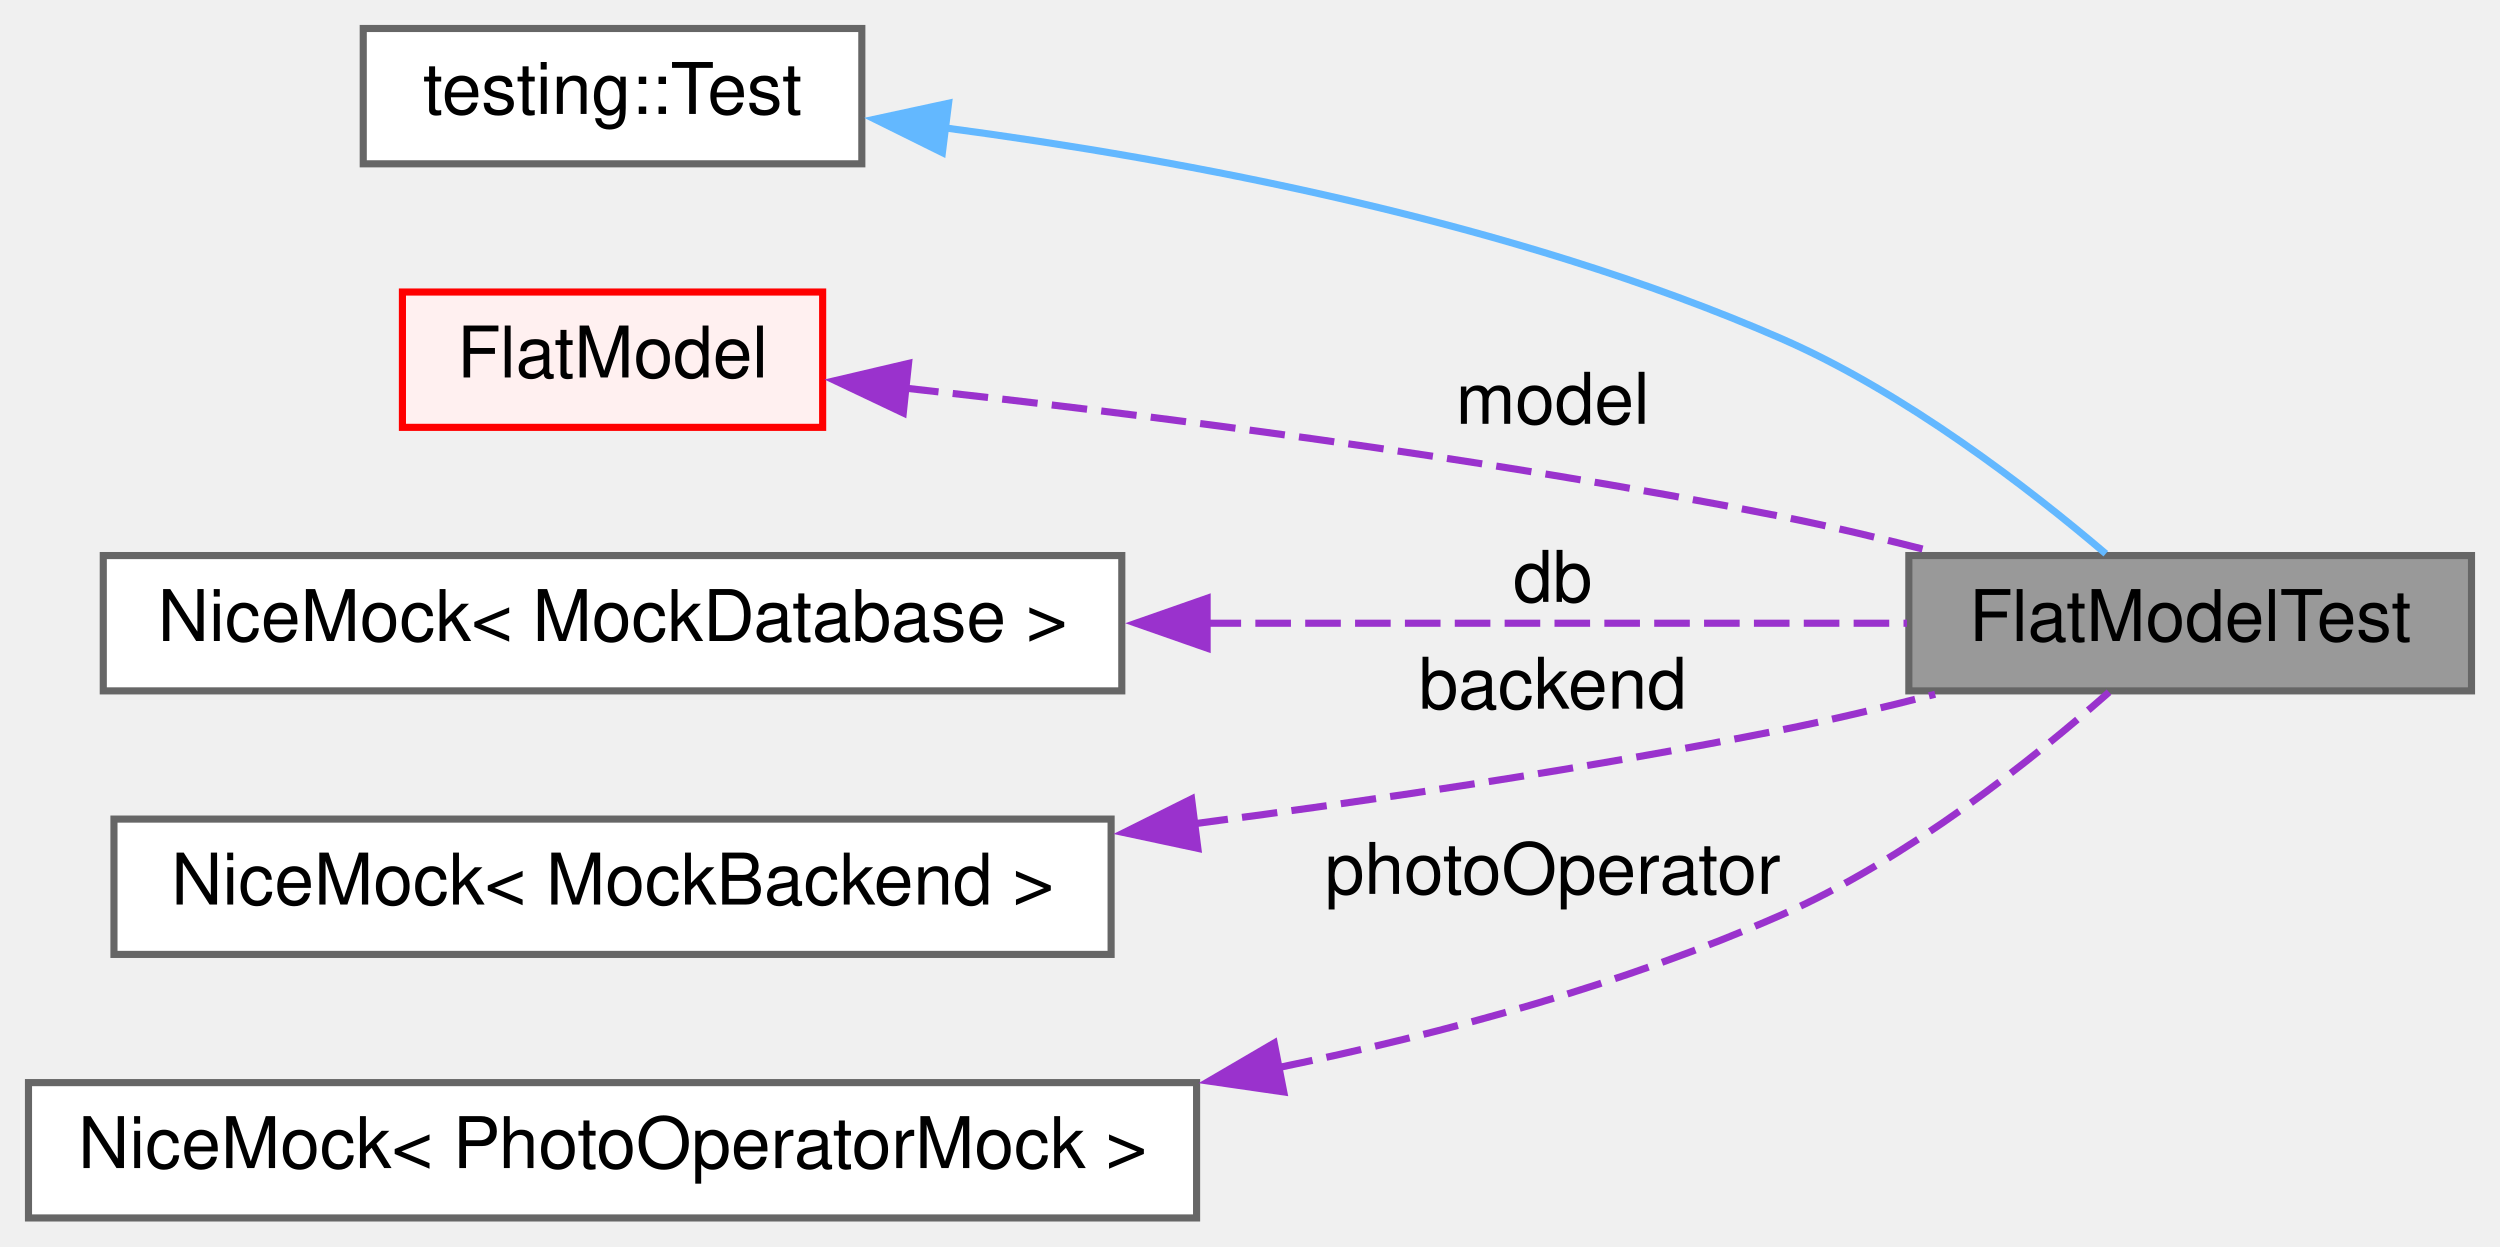
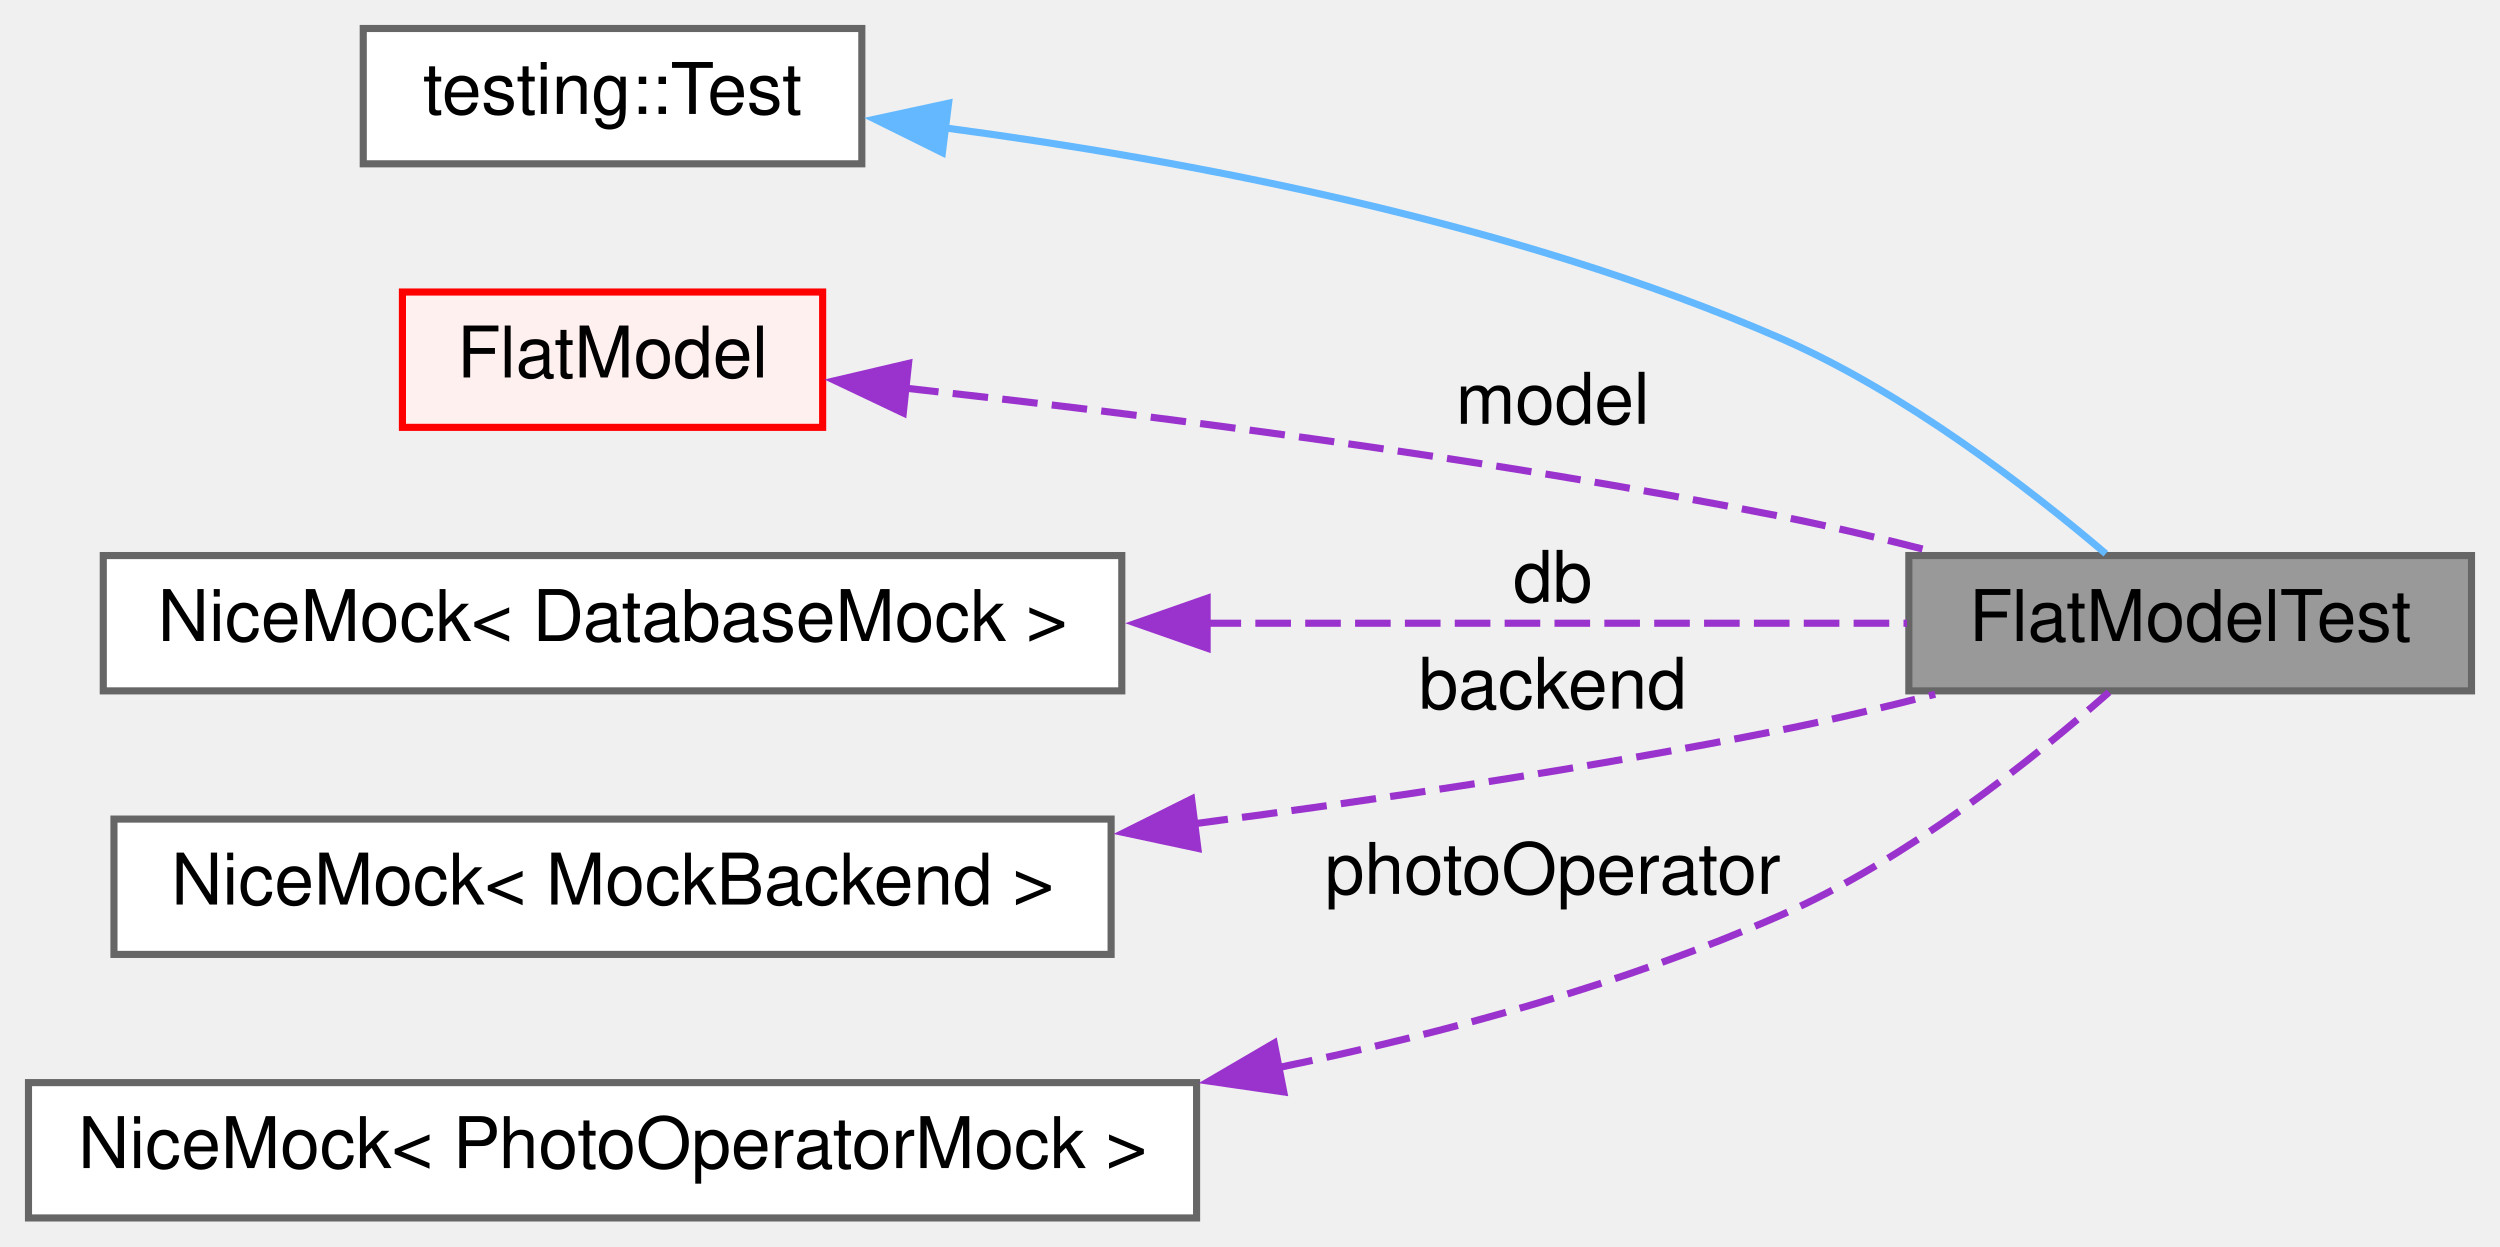
<svg xmlns="http://www.w3.org/2000/svg" xmlns:xlink="http://www.w3.org/1999/xlink" width="351pt" height="175pt" viewBox="0.00 0.00 351.00 175.00">
  <g id="graph0" class="graph" transform="scale(1 1) rotate(0) translate(4 171)">
    <g id="node1" class="node">
      <g id="a_node1">
        <a xlink:title=" ">
          <polygon fill="#999999" stroke="#666666" points="343,-93 264,-93 264,-74 343,-74 343,-93" />
          <text text-anchor="middle" x="303.5" y="-81" font-family="Helvetica,sans-Serif" font-size="10.00">FlatModelTest</text>
        </a>
      </g>
    </g>
    <g id="node2" class="node">
      <g id="a_node2">
        <a xlink:title=" ">
          <polygon fill="white" stroke="#666666" points="117,-167 47,-167 47,-148 117,-148 117,-167" />
          <text text-anchor="middle" x="82" y="-155" font-family="Helvetica,sans-Serif" font-size="10.00">testing::Test</text>
        </a>
      </g>
    </g>
    <g id="edge1" class="edge">
      <path fill="none" stroke="#63b8ff" d="M128.63,-153.05C162.18,-148.59 208.31,-139.92 246,-123.5 263.41,-115.92 280.85,-102.46 291.65,-93.26" />
      <polygon fill="#63b8ff" stroke="#63b8ff" points="128.31,-149.57 118.82,-154.27 129.18,-156.51 128.31,-149.57" />
    </g>
    <g id="node3" class="node">
      <g id="a_node3">
        <a xlink:href="../../d1/da6/class_flat_model.html" target="_top" xlink:title=" ">
          <polygon fill="#fff0f0" stroke="red" points="111.5,-130 52.5,-130 52.5,-111 111.5,-111 111.5,-130" />
          <text text-anchor="middle" x="82" y="-118" font-family="Helvetica,sans-Serif" font-size="10.00">FlatModel</text>
        </a>
      </g>
    </g>
    <g id="edge2" class="edge">
      <path fill="none" stroke="#9a32cd" stroke-dasharray="5,2" d="M122.8,-116.54C155.94,-112.9 204.29,-106.82 246,-98.5 253.07,-97.09 260.56,-95.31 267.7,-93.47" />
      <polygon fill="#9a32cd" stroke="#9a32cd" points="122.82,-113.02 113.25,-117.56 123.56,-119.98 122.82,-113.02" />
      <text text-anchor="middle" x="214" y="-111.5" font-family="Helvetica,sans-Serif" font-size="10.00"> model</text>
    </g>
    <g id="node4" class="node">
      <g id="a_node4">
        <a xlink:title=" ">
          <polygon fill="white" stroke="#666666" points="153.5,-93 10.5,-93 10.5,-74 153.5,-74 153.5,-93" />
-           <text text-anchor="middle" x="82" y="-81" font-family="Helvetica,sans-Serif" font-size="10.00">NiceMock&lt; MockDatabase &gt;</text>
+           <text text-anchor="middle" x="82" y="-81" font-family="Helvetica,sans-Serif" font-size="10.00">NiceMock&lt; DatabaseMock &gt;</text>
        </a>
      </g>
    </g>
    <g id="edge3" class="edge">
      <path fill="none" stroke="#9a32cd" stroke-dasharray="5,2" d="M165.25,-83.5C199.01,-83.5 236.49,-83.5 263.74,-83.5" />
      <polygon fill="#9a32cd" stroke="#9a32cd" points="165.48,-80 155.48,-83.5 165.48,-87 165.48,-80" />
      <text text-anchor="middle" x="214" y="-86.5" font-family="Helvetica,sans-Serif" font-size="10.00"> db</text>
    </g>
    <g id="node5" class="node">
      <g id="a_node5">
        <a xlink:title=" ">
          <polygon fill="white" stroke="#666666" points="152,-56 12,-56 12,-37 152,-37 152,-56" />
          <text text-anchor="middle" x="82" y="-44" font-family="Helvetica,sans-Serif" font-size="10.00">NiceMock&lt; MockBackend &gt;</text>
        </a>
      </g>
    </g>
    <g id="edge4" class="edge">
      <path fill="none" stroke="#9a32cd" stroke-dasharray="5,2" d="M163.44,-55.32C189.86,-58.76 219.29,-63.17 246,-68.5 253.07,-69.91 260.56,-71.69 267.7,-73.53" />
      <polygon fill="#9a32cd" stroke="#9a32cd" points="164.18,-51.89 153.82,-54.1 163.3,-58.83 164.18,-51.89" />
      <text text-anchor="middle" x="214" y="-71.5" font-family="Helvetica,sans-Serif" font-size="10.00"> backend</text>
    </g>
    <g id="node6" class="node">
      <g id="a_node6">
        <a xlink:title=" ">
          <polygon fill="white" stroke="#666666" points="164,-19 0,-19 0,0 164,0 164,-19" />
          <text text-anchor="middle" x="82" y="-7" font-family="Helvetica,sans-Serif" font-size="10.00">NiceMock&lt; PhotoOperatorMock &gt;</text>
        </a>
      </g>
    </g>
    <g id="edge5" class="edge">
      <path fill="none" stroke="#9a32cd" stroke-dasharray="5,2" d="M175.38,-21.09C199.03,-25.96 223.98,-32.83 246,-42.5 263.76,-50.3 281.39,-64.36 292.11,-73.82" />
      <polygon fill="#9a32cd" stroke="#9a32cd" points="176.24,-17.69 165.75,-19.21 174.9,-24.56 176.24,-17.69" />
      <text text-anchor="middle" x="214" y="-45.5" font-family="Helvetica,sans-Serif" font-size="10.00"> photoOperator</text>
    </g>
  </g>
</svg>
